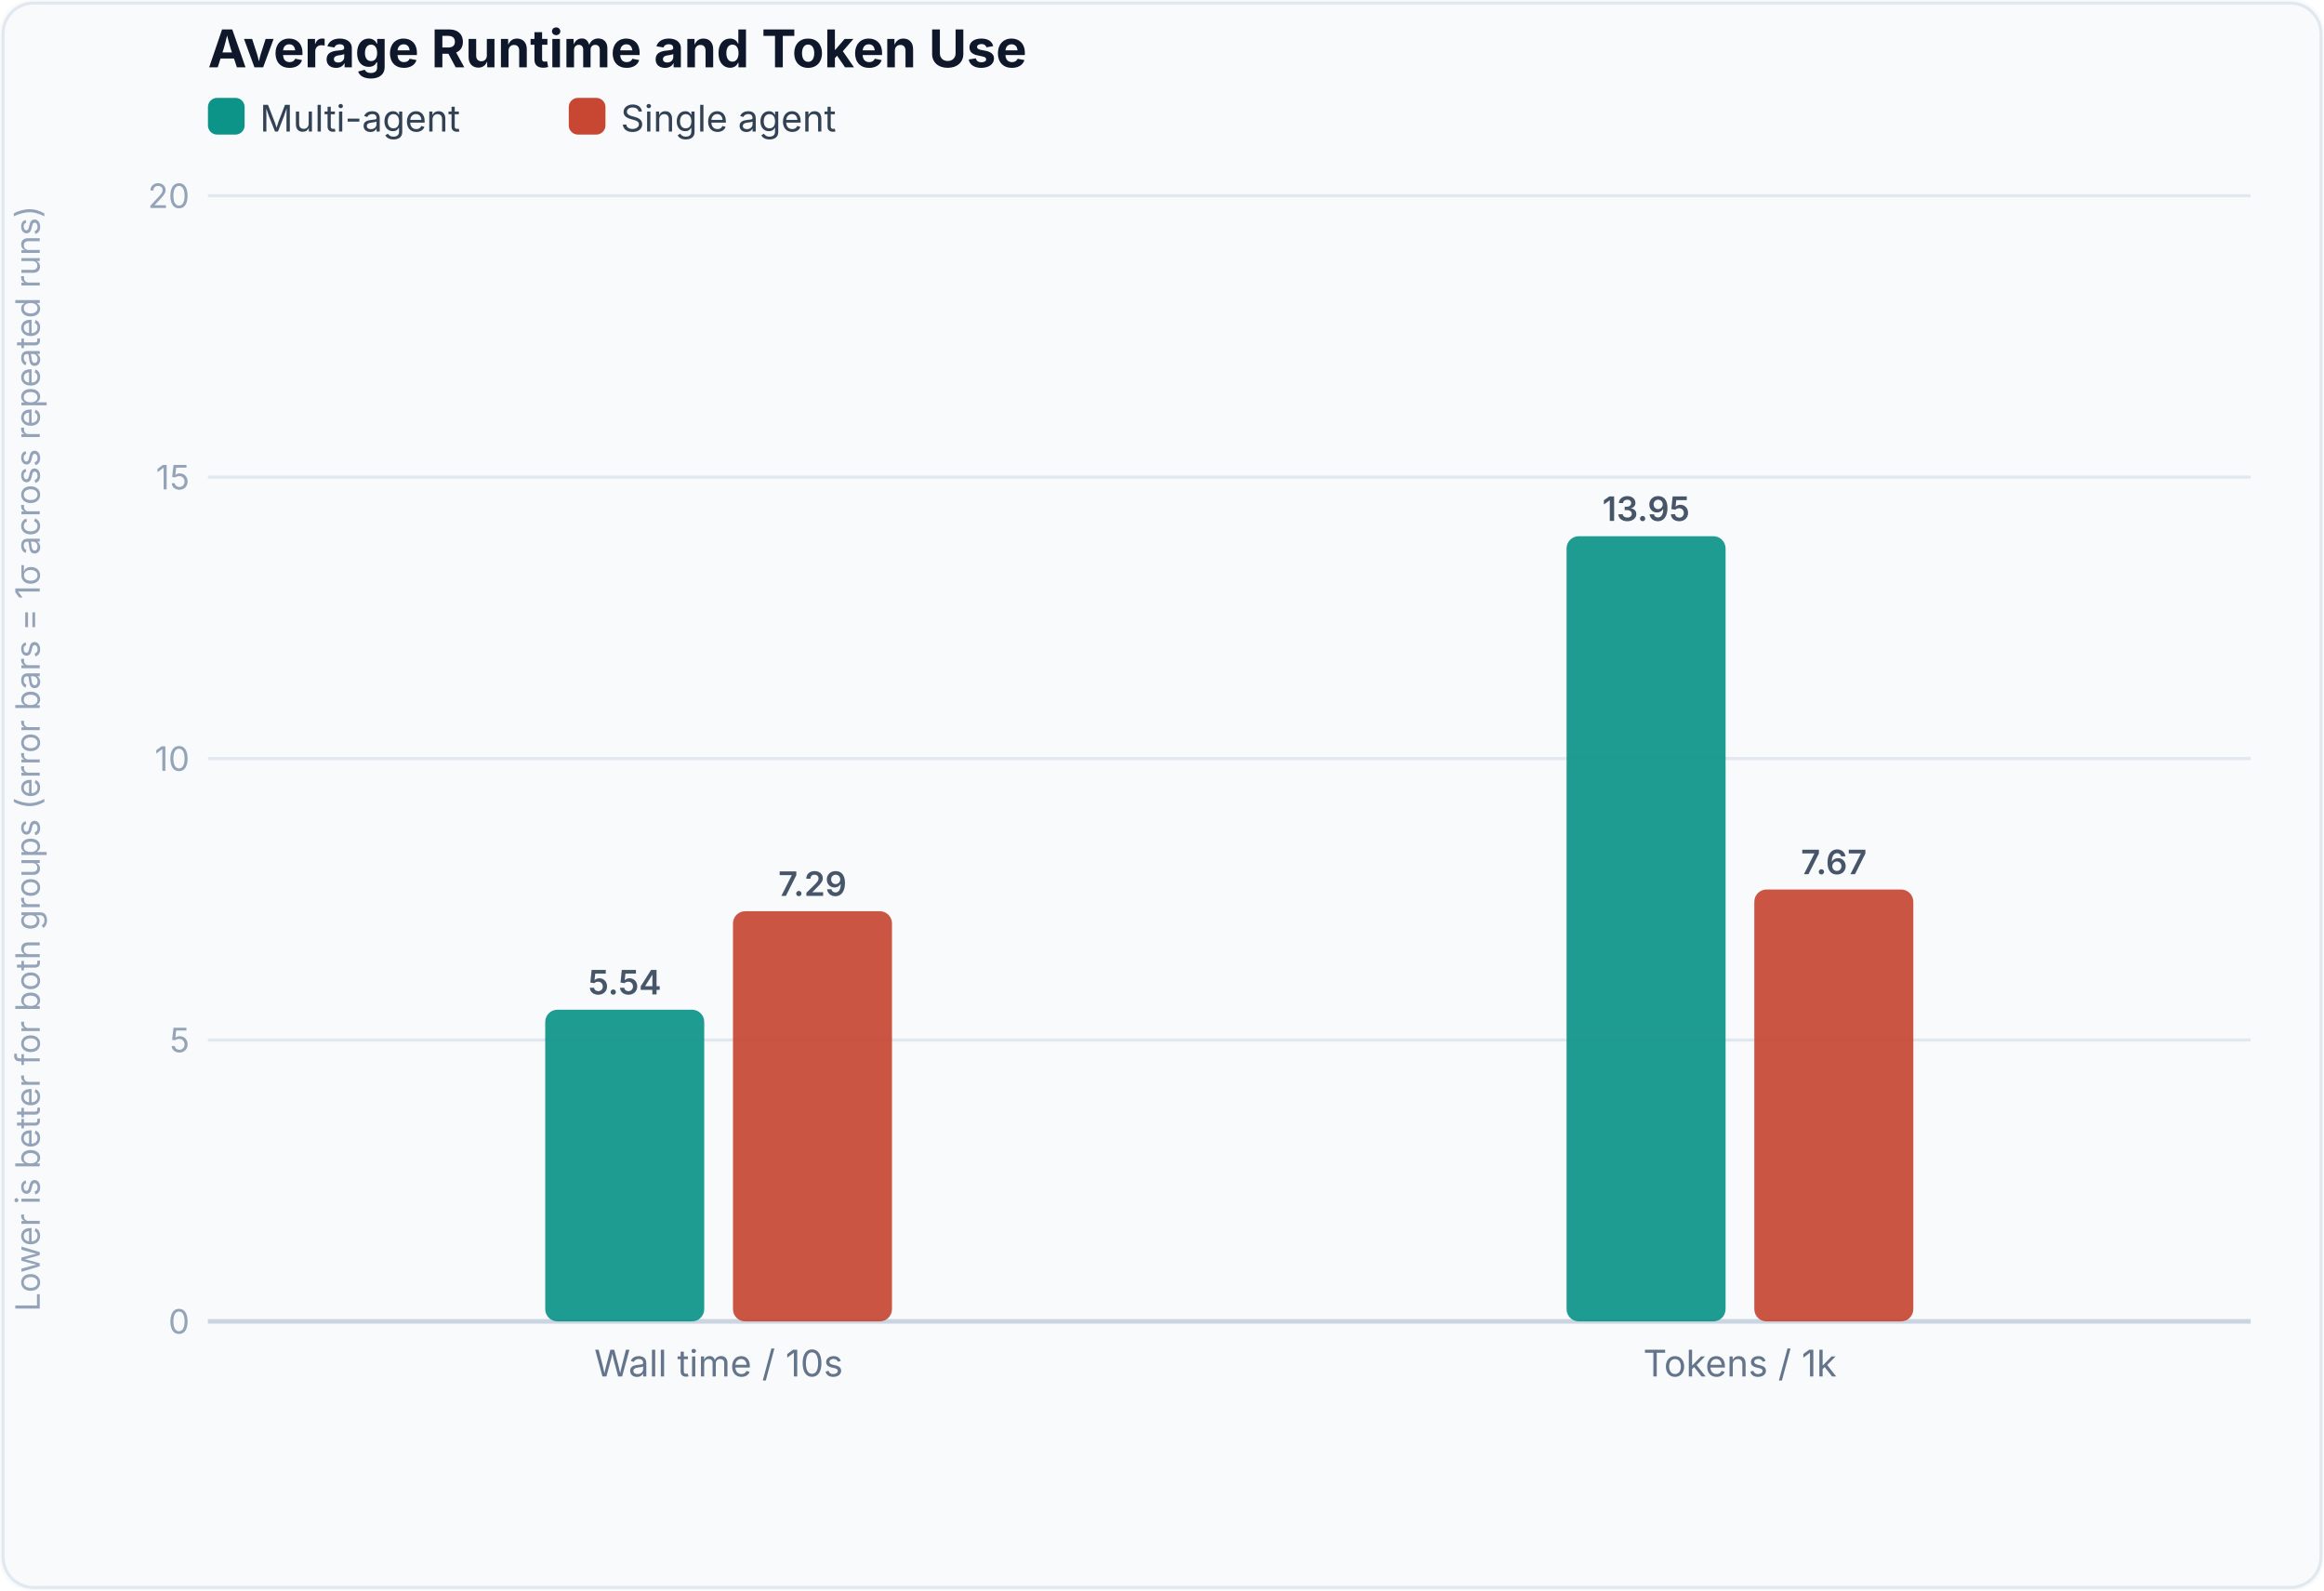
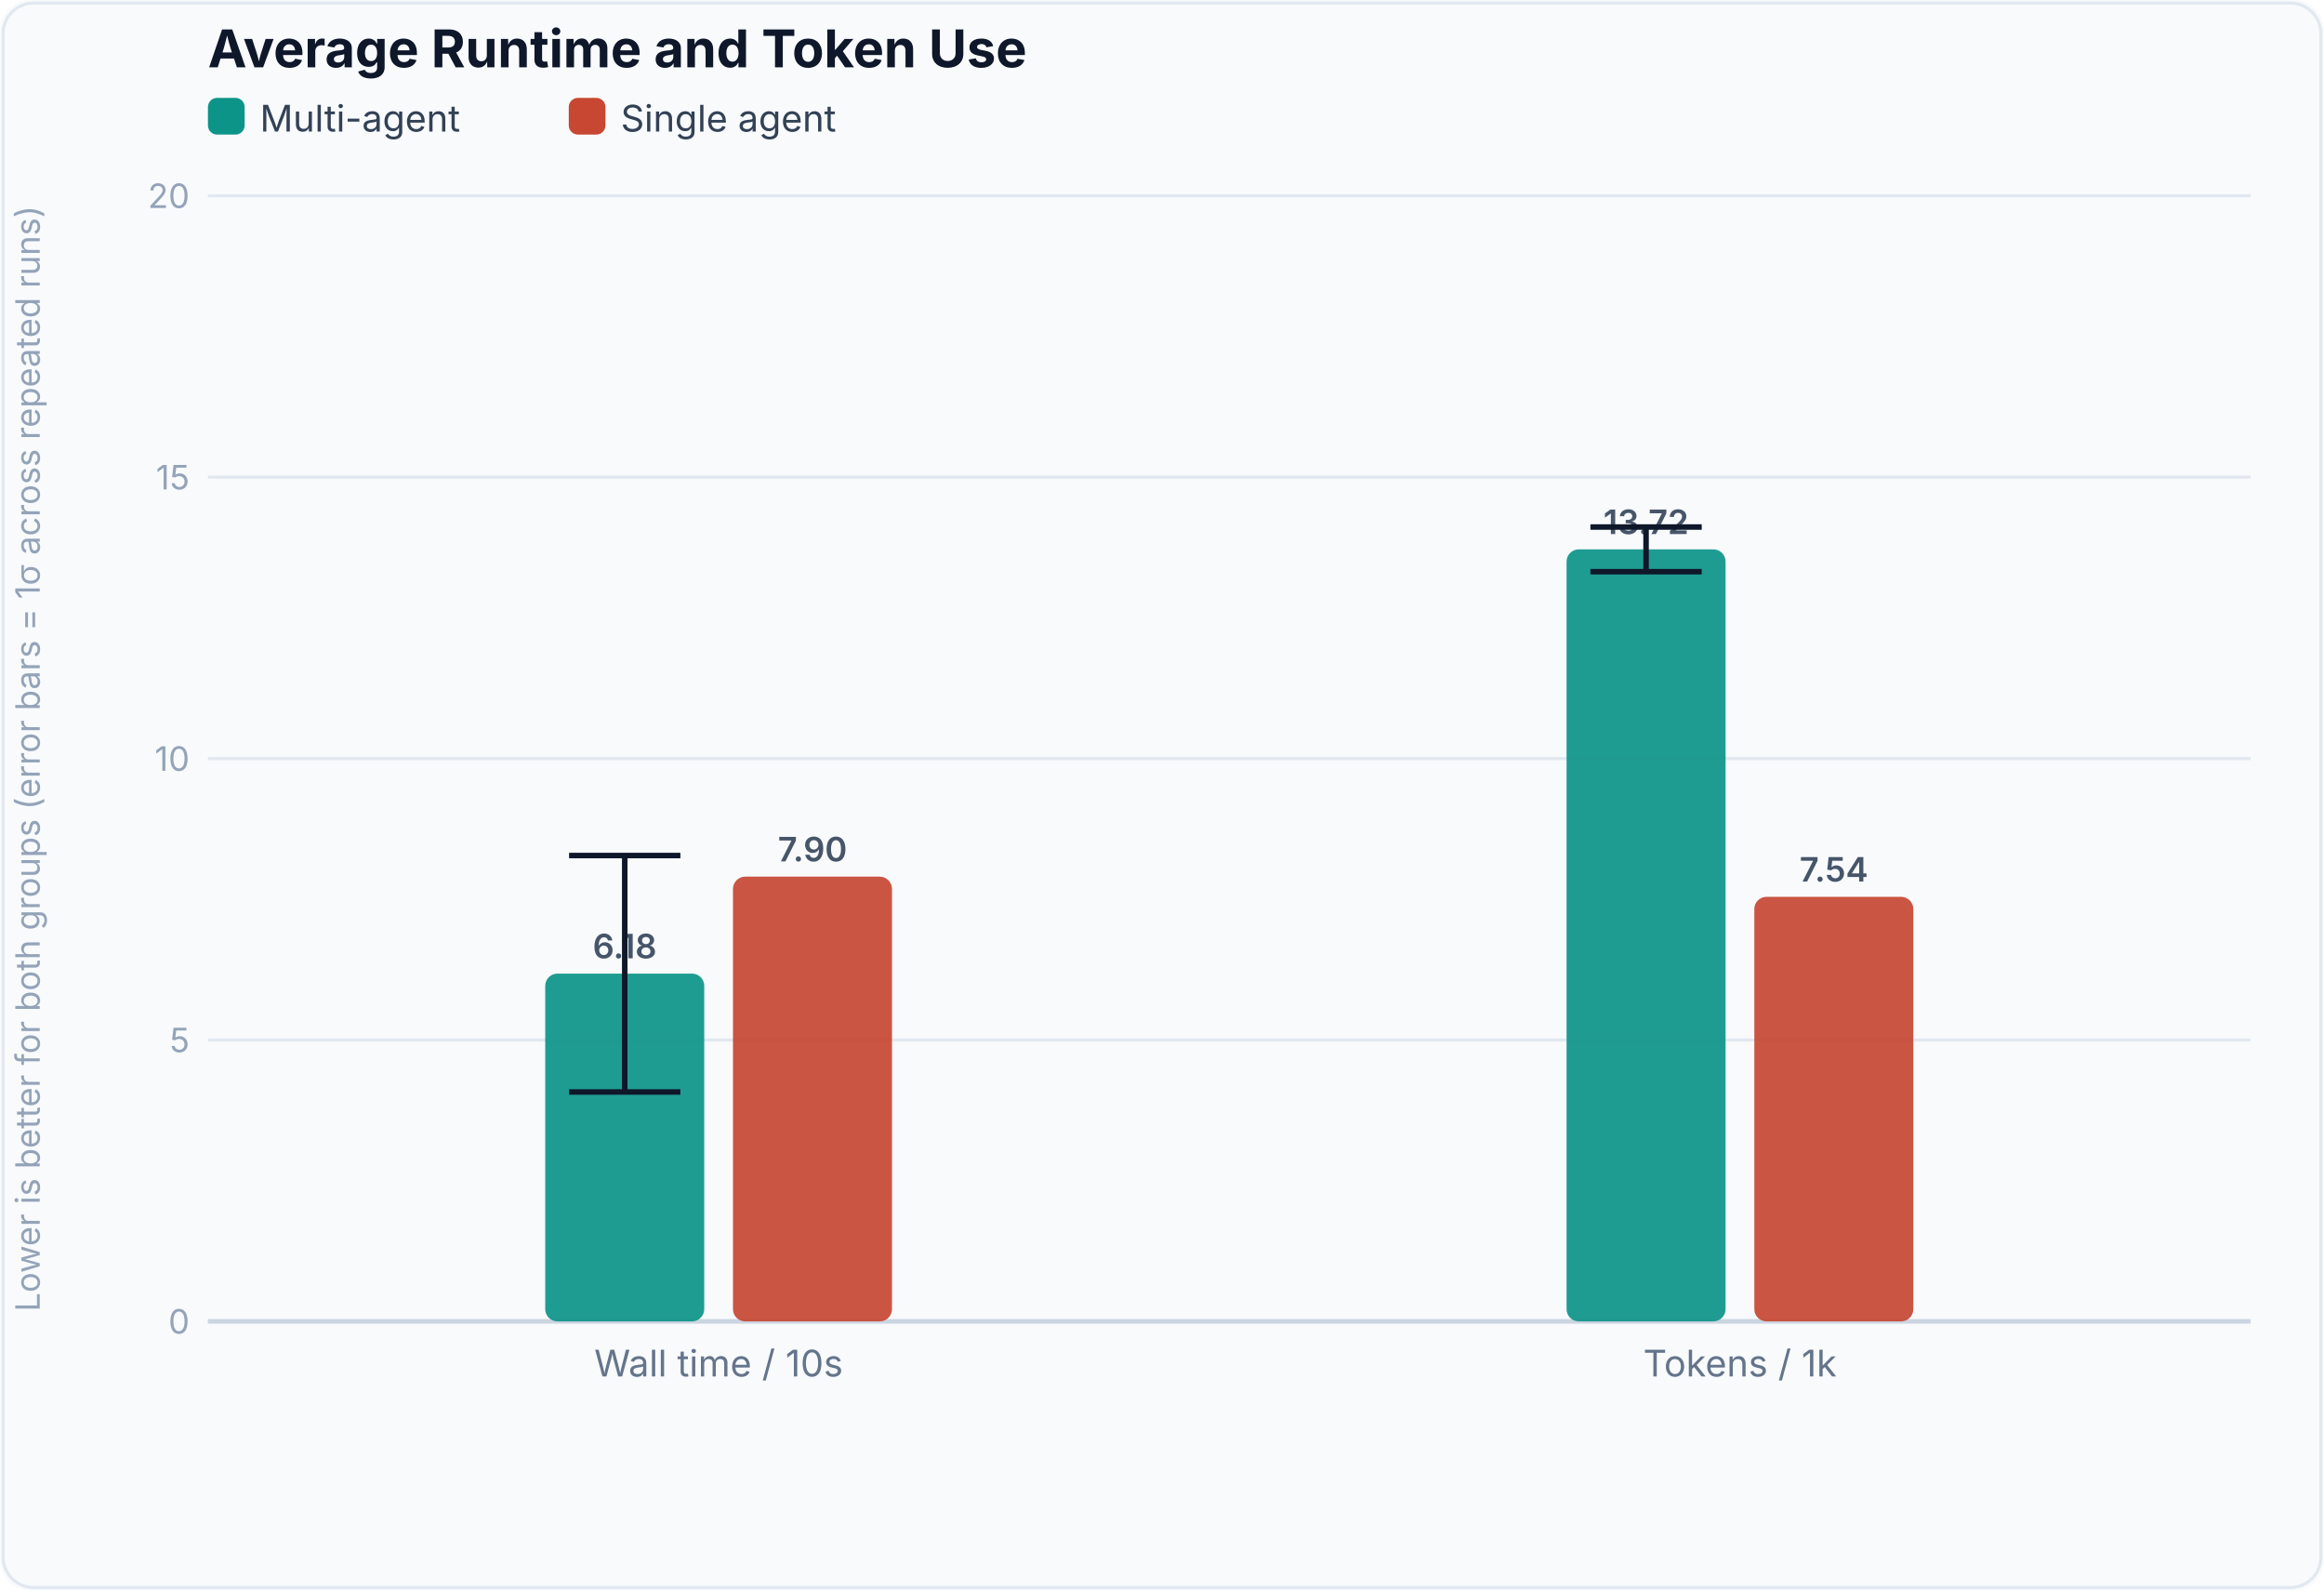
<svg xmlns="http://www.w3.org/2000/svg" viewBox="0 0 760 520" role="img">
  <style>text{font-family:'Inter',system-ui,Arial,sans-serif;fill:#1e293b}.dim{fill:#94a3b8}.grid{stroke:#e2e8f0;stroke-width:1}.axis{stroke:#cbd5e1;stroke-width:1.5}.val{font-size:11px;font-weight:600;fill:#475569}.lbl{font-size:12px;fill:#64748b}.title{font-size:17px;font-weight:700;fill:#0f172a}.ylbl{font-size:11px;fill:#94a3b8}.leg-text{font-size:12px;fill:#334155}</style>
  <rect width="760" height="520" fill="#f8fafc" rx="10" />
  <rect x="1" y="1" width="758" height="518" fill="none" stroke="#e2e8f0" stroke-width="1" rx="10" />
  <text class="title" x="68" y="22">Average Runtime and Token Use</text>
  <rect x="68" y="32" width="12" height="12" rx="3" fill="#0d9488" />
  <text class="leg-text" x="85" y="43">Multi-agent</text>
  <rect x="186" y="32" width="12" height="12" rx="3" fill="#c74732" />
  <text class="leg-text" x="203" y="43">Single agent</text>
  <line class="grid" x1="68" y1="432.0" x2="736" y2="432.0" />
  <text class="ylbl" x="62" y="436.0" text-anchor="end">0</text>
  <line class="grid" x1="68" y1="340.0" x2="736" y2="340.0" />
  <text class="ylbl" x="62" y="344.0" text-anchor="end">5</text>
  <line class="grid" x1="68" y1="248.0" x2="736" y2="248.0" />
  <text class="ylbl" x="62" y="252.0" text-anchor="end">10</text>
  <line class="grid" x1="68" y1="156.0" x2="736" y2="156.0" />
  <text class="ylbl" x="62" y="160.0" text-anchor="end">15</text>
  <line class="grid" x1="68" y1="64.0" x2="736" y2="64.0" />
  <text class="ylbl" x="62" y="68.0" text-anchor="end">20</text>
  <line class="axis" x1="68" y1="432" x2="736" y2="432" />
-   <rect x="178.3" y="330.1" width="52.0" height="101.9" rx="4" fill="#0d9488" opacity="0.92" />
-   <text class="val" x="204.3" y="325.1" text-anchor="middle">5.54</text>
-   <rect x="239.7" y="297.9" width="52.0" height="134.1" rx="4" fill="#c74732" opacity="0.92" />
-   <text class="val" x="265.7" y="292.9" text-anchor="middle">7.29</text>
+   <rect x="178.3" y="318.3" width="52.0" height="113.7" rx="4" fill="#0d9488" opacity="0.92" />
+   <text class="val" x="204.3" y="313.3" text-anchor="middle">6.18</text>
+   <line x1="204.3" y1="279.7" x2="204.3" y2="357.0" stroke="#0f172a" stroke-width="1.8" />
+   <line x1="186.1" y1="279.7" x2="222.5" y2="279.7" stroke="#0f172a" stroke-width="1.8" />
+   <line x1="186.1" y1="357.0" x2="222.5" y2="357.0" stroke="#0f172a" stroke-width="1.8" />
+   <rect x="239.7" y="286.6" width="52.0" height="145.4" rx="4" fill="#c74732" opacity="0.92" />
+   <text class="val" x="265.7" y="281.6" text-anchor="middle">7.90</text>
  <text class="lbl" x="235.0" y="450.0" text-anchor="middle">Wall time / 10s</text>
-   <rect x="512.3" y="175.3" width="52.0" height="256.7" rx="4" fill="#0d9488" opacity="0.92" />
-   <text class="val" x="538.3" y="170.3" text-anchor="middle">13.95</text>
-   <rect x="573.7" y="290.8" width="52.0" height="141.2" rx="4" fill="#c74732" opacity="0.92" />
-   <text class="val" x="599.7" y="285.8" text-anchor="middle">7.67</text>
+   <rect x="512.3" y="179.6" width="52.0" height="252.4" rx="4" fill="#0d9488" opacity="0.92" />
+   <text class="val" x="538.3" y="174.6" text-anchor="middle">13.72</text>
+   <line x1="538.3" y1="172.3" x2="538.3" y2="186.9" stroke="#0f172a" stroke-width="1.8" />
+   <line x1="520.1" y1="172.3" x2="556.5" y2="172.3" stroke="#0f172a" stroke-width="1.8" />
+   <line x1="520.1" y1="186.9" x2="556.5" y2="186.9" stroke="#0f172a" stroke-width="1.8" />
+   <rect x="573.7" y="293.2" width="52.0" height="138.8" rx="4" fill="#c74732" opacity="0.92" />
+   <text class="val" x="599.7" y="288.2" text-anchor="middle">7.54</text>
  <text class="lbl" x="569.0" y="450.0" text-anchor="middle">Tokens / 1k</text>
  <text class="ylbl" transform="translate(13,248.0) rotate(-90)" text-anchor="middle">Lower is better for both groups  (error bars = 1σ across repeated runs)</text>
</svg>
